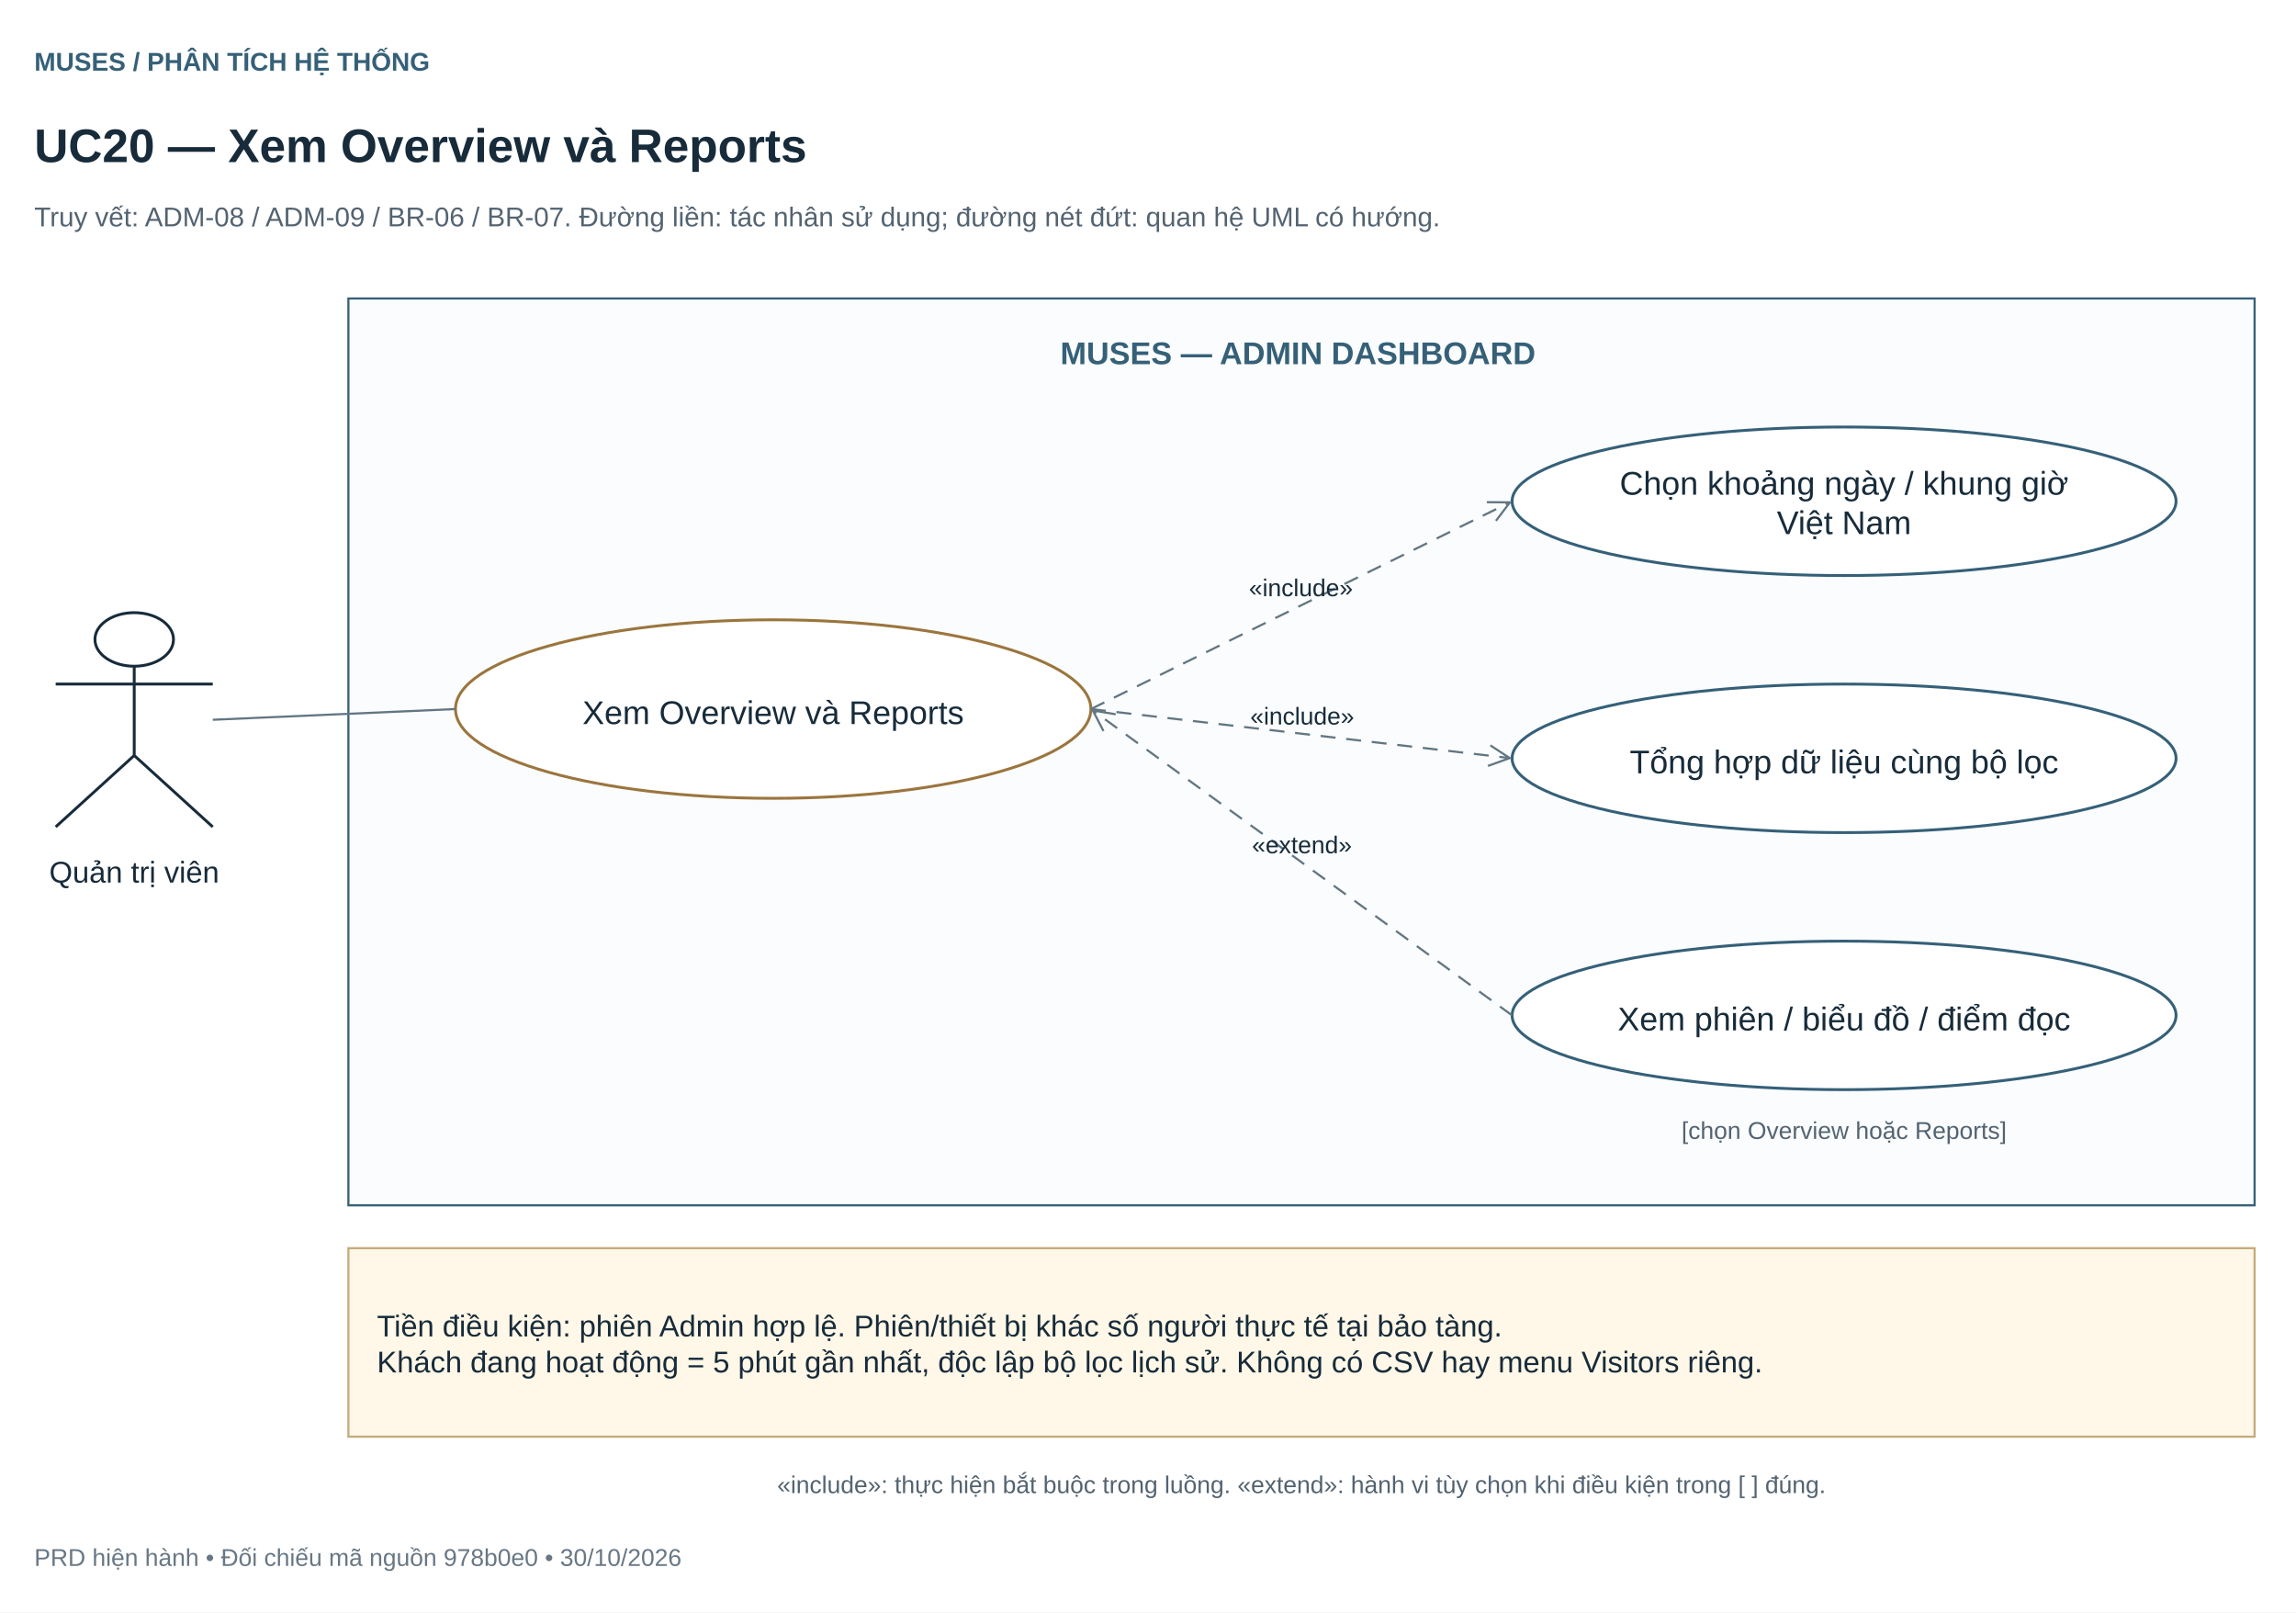
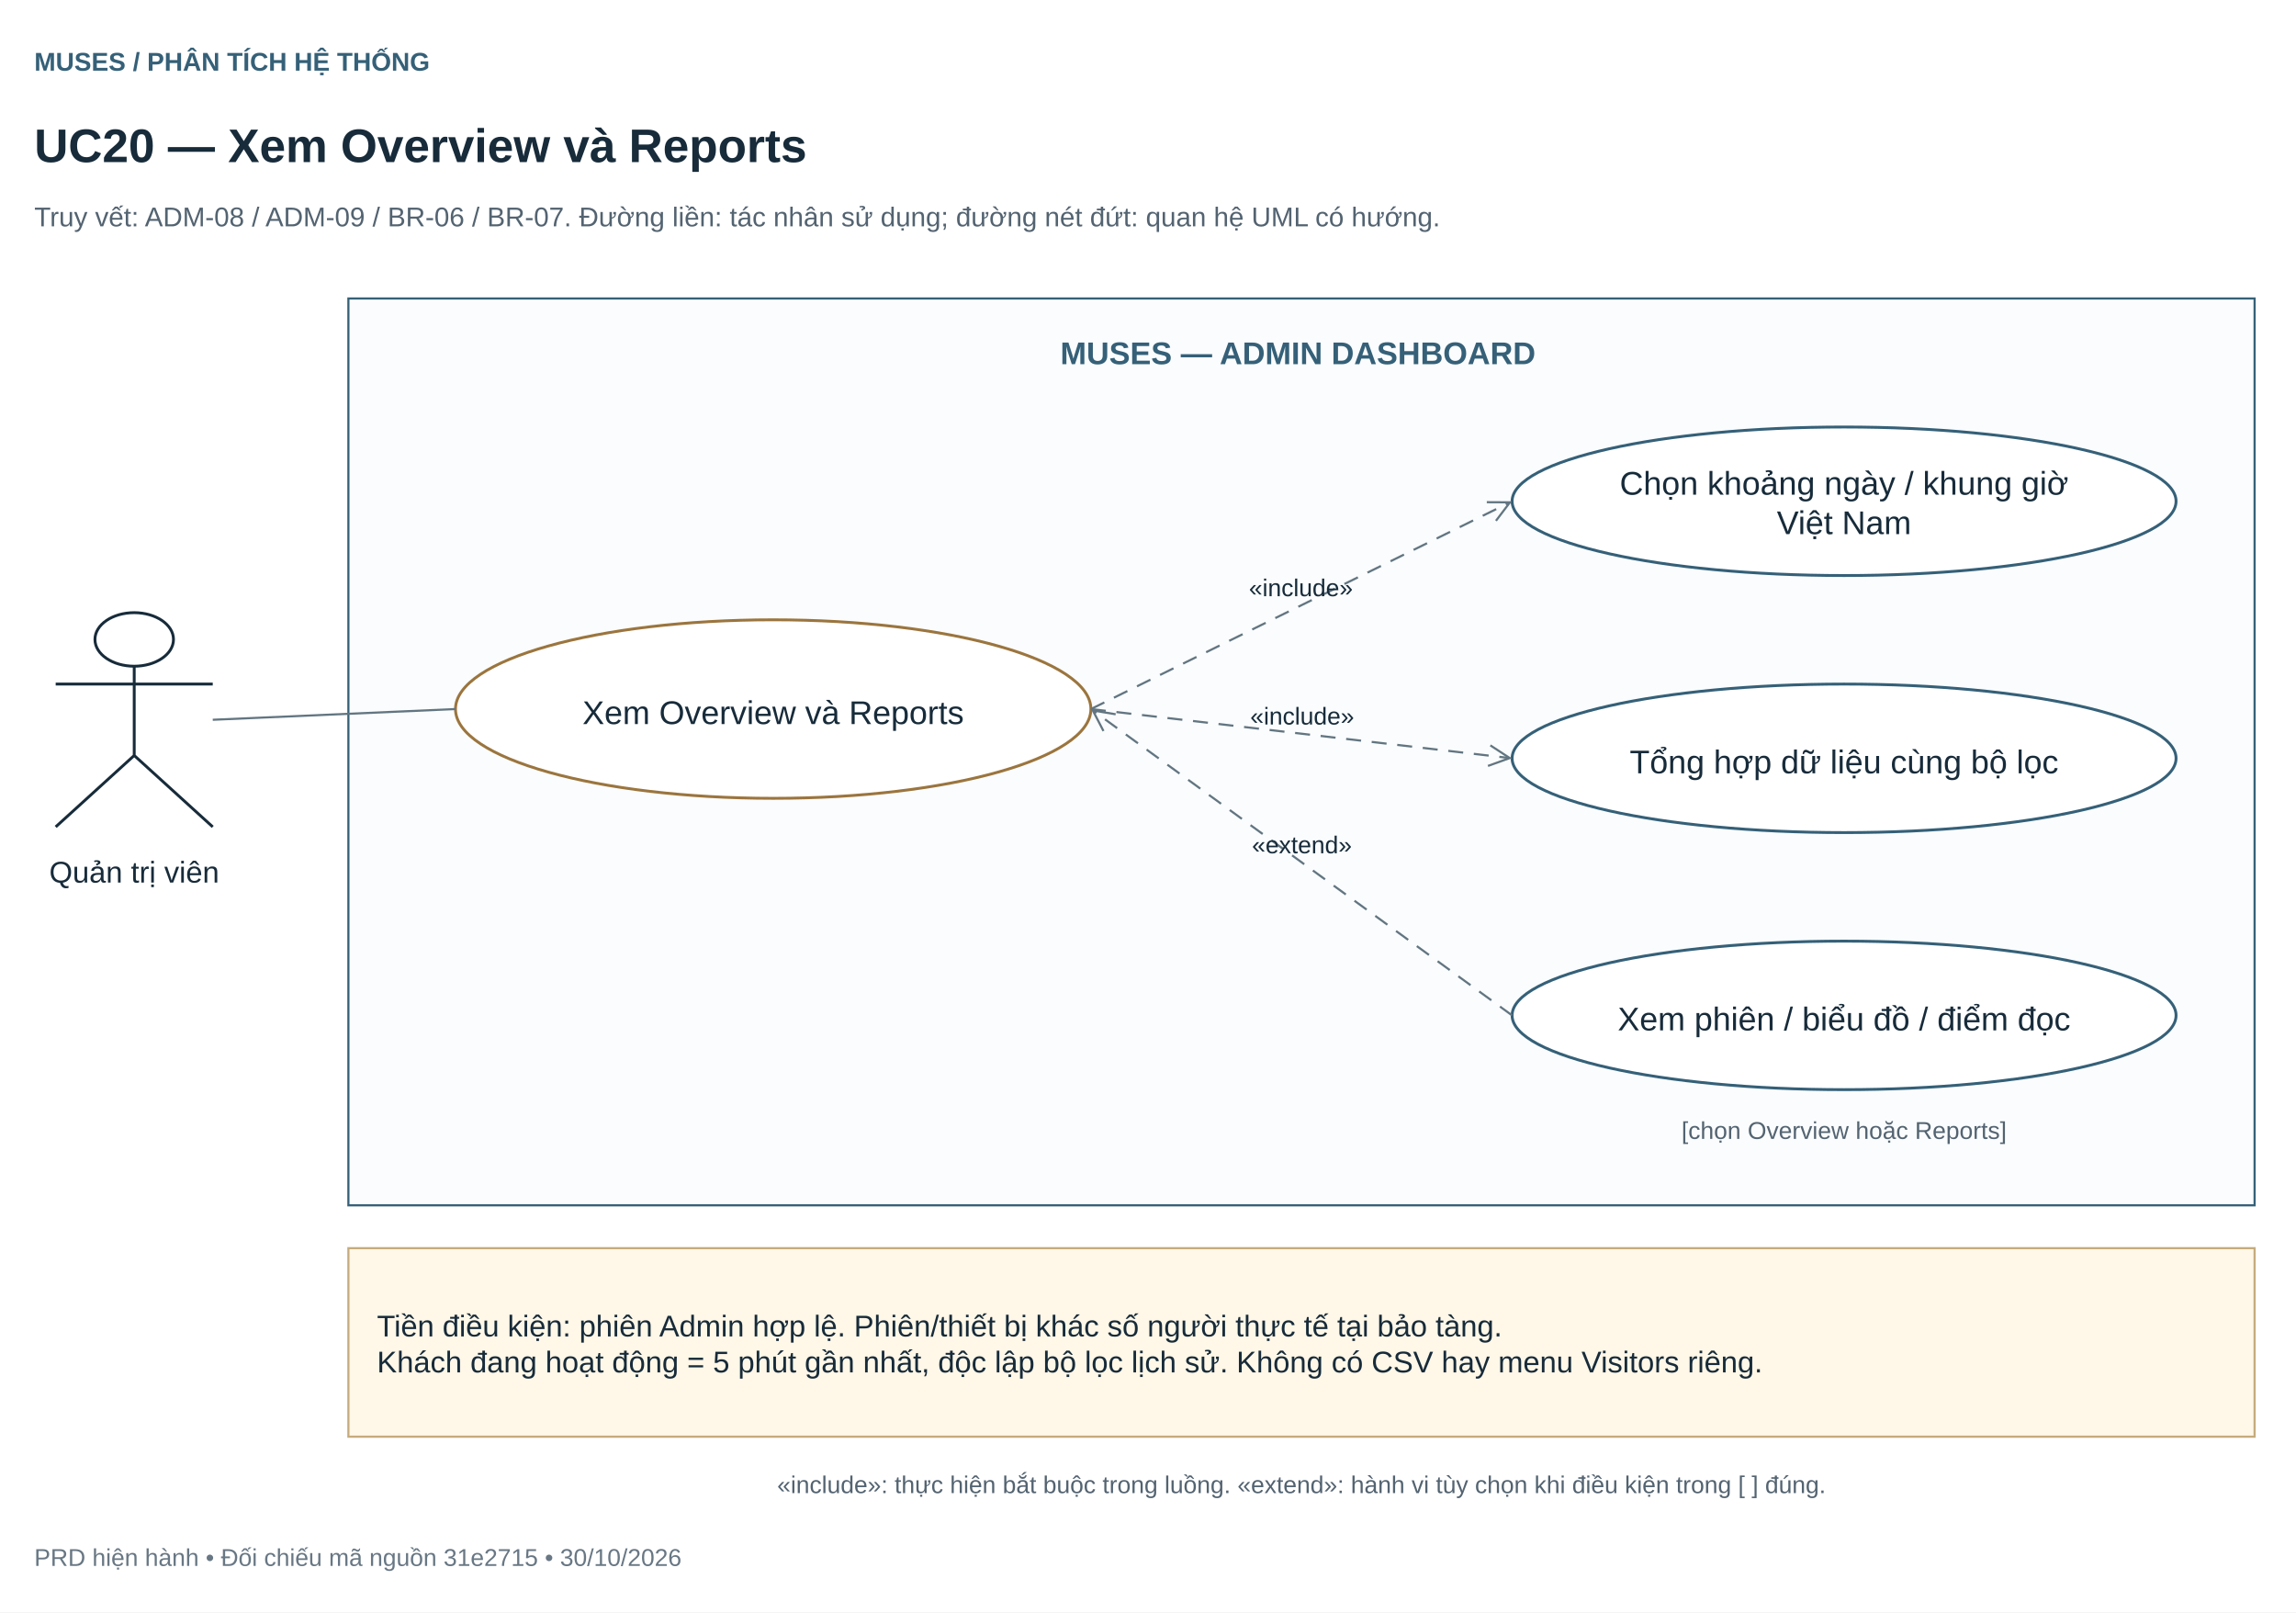
<svg xmlns="http://www.w3.org/2000/svg" style="background: #ffffff; background-color: light-dark(#ffffff, #121212);" version="1.1" width="1608px" height="1129px" viewBox="0 0 1608 1129">
  <defs>
    <clipPath id="mx-clip-22-22-1564-39-0">
      <rect x="22" y="22" width="1564" height="39" />
    </clipPath>
    <clipPath id="mx-clip-22-66-1564-64-0">
      <rect x="22" y="66" width="1564" height="64" />
    </clipPath>
    <clipPath id="mx-clip-22-130-1564-40-0">
      <rect x="22" y="130" width="1564" height="40" />
    </clipPath>
    <clipPath id="mx-clip-22-1071-1564-36-0">
      <rect x="22" y="1071" width="1564" height="36" />
    </clipPath>
    <clipPath id="mx-clip-272-222-1274-46-0">
      <rect x="272" y="222" width="1274" height="46" />
    </clipPath>
    <clipPath id="mx-clip-1057-768-469-44-0">
      <rect x="1057" y="768" width="469" height="44" />
    </clipPath>
    <clipPath id="mx-clip-242-1019-1339-38-0">
      <rect x="242" y="1019" width="1339" height="38" />
    </clipPath>
  </defs>
  <rect fill="#ffffff" width="100%" height="100%" x="0" y="0" style="fill: light-dark(rgb(255, 255, 255), rgb(18, 18, 18));" />
  <g>
    <g data-cell-id="0">
      <g data-cell-id="1">
        <g data-cell-id="n2">
          <g>
            <rect x="24" y="24" width="1560" height="35" fill="none" stroke="none" pointer-events="all" />
          </g>
          <g>
            <g fill="#356078" font-family="Arial" font-weight="bold" text-anchor="start" font-size="18px" clip-path="url(#mx-clip-22-22-1564-39-0)" style="fill: light-dark(rgb(53, 96, 120), rgb(131, 168, 189));">
              <g transform="translate(24,49.5) scale(1)">
                <text>
                  <tspan>MUSES  /  PHÂN TÍCH HỆ THỐNG</tspan>
                </text>
              </g>
            </g>
          </g>
        </g>
        <g data-cell-id="n3">
          <g>
            <rect x="24" y="68" width="1560" height="60" fill="none" stroke="none" pointer-events="all" />
          </g>
          <g>
            <g fill="#172B3A" font-family="Arial" font-weight="bold" text-anchor="start" font-size="33px" clip-path="url(#mx-clip-22-66-1564-64-0)" style="fill: light-dark(rgb(23, 43, 58), rgb(188, 205, 218));">
              <g transform="translate(24,113.5) scale(1)">
                <text>
                  <tspan>UC20 — Xem Overview và Reports</tspan>
                </text>
              </g>
            </g>
          </g>
        </g>
        <g data-cell-id="n4">
          <g>
            <rect x="24" y="132" width="1560" height="36" fill="none" stroke="none" pointer-events="all" />
          </g>
          <g>
            <g fill="#536371" font-family="Arial" text-anchor="start" font-size="19px" clip-path="url(#mx-clip-22-130-1564-40-0)" style="fill: light-dark(rgb(83, 99, 113), rgb(142, 156, 168));">
              <g transform="translate(24,158.5) scale(1)">
                <text>
                  <tspan>Truy vết: ADM-08 / ADM-09 / BR-06 / BR-07. Đường liền: tác nhân sử dụng; đường nét đứt: quan hệ UML có hướng.</tspan>
                </text>
              </g>
            </g>
          </g>
        </g>
        <g data-cell-id="n5">
          <g>
            <rect x="24" y="1073" width="1560" height="32" fill="none" stroke="none" pointer-events="all" />
          </g>
          <g>
            <g fill="#687784" font-family="Arial" text-anchor="start" font-size="17px" clip-path="url(#mx-clip-22-1071-1564-36-0)" style="fill: light-dark(rgb(104, 119, 132), rgb(126, 139, 150));">
              <g transform="translate(24,1096.5) scale(1)">
                <text>
-                   <tspan>PRD hiện hành • Đối chiếu mã nguồn 978b0e0 • 30/10/2026</tspan>
+                   <tspan>PRD hiện hành • Đối chiếu mã nguồn 31e2715 • 30/10/2026</tspan>
                </text>
              </g>
            </g>
          </g>
        </g>
        <g data-cell-id="n6">
          <g>
            <rect x="244" y="209" width="1335" height="635" fill="#fafcfd" stroke="#356078" stroke-width="1.5" pointer-events="all" style="fill: light-dark(rgb(250, 252, 253), rgb(19, 21, 21)); stroke: light-dark(rgb(53, 96, 120), rgb(131, 168, 189));" />
          </g>
        </g>
        <g data-cell-id="n7">
          <g>
            <rect x="274" y="224" width="1270" height="42" fill="none" stroke="none" pointer-events="all" />
          </g>
          <g>
            <g fill="#356078" font-family="Arial" font-weight="bold" text-anchor="middle" font-size="22px" clip-path="url(#mx-clip-272-222-1274-46-0)" style="fill: light-dark(rgb(53, 96, 120), rgb(131, 168, 189));">
              <g transform="translate(909,255) scale(1)">
                <text>
                  <tspan>MUSES — ADMIN DASHBOARD</tspan>
                </text>
              </g>
            </g>
          </g>
        </g>
        <g data-cell-id="n8">
          <g>
            <ellipse cx="94" cy="447.75" rx="27.5" ry="18.75" fill="#ffffff" stroke="#172b3a" stroke-width="2" pointer-events="all" style="fill: light-dark(rgb(255, 255, 255), rgb(18, 18, 18)); stroke: light-dark(rgb(23, 43, 58), rgb(188, 205, 218));" />
            <path d="M 94 466.5 L 94 529 M 94 479 L 39 479 M 94 479 L 149 479 M 94 529 L 39 579 M 94 529 L 149 579" fill="none" stroke="#172b3a" stroke-width="2" stroke-miterlimit="10" pointer-events="all" style="stroke: light-dark(rgb(23, 43, 58), rgb(188, 205, 218));" />
          </g>
          <g>
            <g fill="#172B3A" font-family="Arial" text-anchor="middle" font-size="21px" style="fill: light-dark(rgb(23, 43, 58), rgb(188, 205, 218));">
              <text x="94" y="618">Quản trị viên</text>
            </g>
          </g>
        </g>
        <g data-cell-id="n9">
          <g>
            <ellipse cx="541.5" cy="496.5" rx="222.5" ry="62.5" fill="#ffffff" stroke="#9b753e" stroke-width="2" pointer-events="all" style="fill: light-dark(rgb(255, 255, 255), rgb(18, 18, 18)); stroke: light-dark(rgb(155, 117, 62), rgb(163, 130, 83));" />
          </g>
          <g>
            <g fill="#172B3A" font-family="Arial" text-anchor="middle" font-size="23px" style="fill: light-dark(rgb(23, 43, 58), rgb(188, 205, 218));">
              <g transform="translate(541.5,507) scale(1)">
                <text>
                  <tspan>Xem Overview và Reports</tspan>
                </text>
              </g>
            </g>
          </g>
        </g>
        <g data-cell-id="e10">
          <g>
            <path d="M 149 504 L 319 496.5" fill="none" stroke="#627581" stroke-width="1.5" stroke-miterlimit="10" pointer-events="stroke" style="stroke: light-dark(rgb(98, 117, 129), rgb(126, 142, 153));" />
          </g>
        </g>
        <g data-cell-id="n11">
          <g>
            <ellipse cx="1291.5" cy="351" rx="232.5" ry="52" fill="#ffffff" stroke="#356078" stroke-width="2" pointer-events="all" style="fill: light-dark(rgb(255, 255, 255), rgb(18, 18, 18)); stroke: light-dark(rgb(53, 96, 120), rgb(131, 168, 189));" />
          </g>
          <g>
            <g fill="#172B3A" font-family="Arial" text-anchor="middle" data-blockTextHeight="55.199999999999996" data-htmlContentWidth="314.30712890625" font-size="23px" style="fill: light-dark(rgb(23, 43, 58), rgb(188, 205, 218));">
              <g transform="translate(1291.5,323.4) scale(1)">
                <text y="23" data-line-font-size="23" x="0">
                  <tspan>Chọn khoảng ngày / khung giờ</tspan>
                </text>
                <text y="50.6" data-line-font-size="23" x="0">
                  <tspan>Việt Nam</tspan>
                </text>
              </g>
            </g>
          </g>
        </g>
        <g data-cell-id="e12">
          <g>
            <path d="M 764 496.5 L 1055.99 352.48" fill="none" stroke="#627581" stroke-width="1.5" stroke-miterlimit="10" stroke-dasharray="10.5 7.5" pointer-events="stroke" style="stroke: light-dark(rgb(98, 117, 129), rgb(126, 142, 153));" />
            <path d="M 1047.7 364.66 L 1057.5 351.74 L 1041.28 351.65" fill="none" stroke="#627581" stroke-width="1.5" stroke-miterlimit="10" pointer-events="all" style="stroke: light-dark(rgb(98, 117, 129), rgb(126, 142, 153));" />
          </g>
          <g>
            <g fill="#172B3A" font-family="Arial" text-anchor="middle" font-size="17px" style="fill: light-dark(rgb(23, 43, 58), rgb(188, 205, 218));">
              <g transform="translate(911.08,417.46) scale(1)">
                <text>
                  <tspan>«include»</tspan>
                </text>
              </g>
            </g>
          </g>
        </g>
        <g data-cell-id="n13">
          <g>
            <ellipse cx="1291.5" cy="531" rx="232.5" ry="52" fill="#ffffff" stroke="#356078" stroke-width="2" pointer-events="all" style="fill: light-dark(rgb(255, 255, 255), rgb(18, 18, 18)); stroke: light-dark(rgb(53, 96, 120), rgb(131, 168, 189));" />
          </g>
          <g>
            <g fill="#172B3A" font-family="Arial" text-anchor="middle" font-size="23px" style="fill: light-dark(rgb(23, 43, 58), rgb(188, 205, 218));">
              <g transform="translate(1291.5,541.5) scale(1)">
                <text>
                  <tspan>Tổng hợp dữ liệu cùng bộ lọc</tspan>
                </text>
              </g>
            </g>
          </g>
        </g>
        <g data-cell-id="e14">
          <g>
            <path d="M 764 496.5 L 1055.67 530.61" fill="none" stroke="#627581" stroke-width="1.5" stroke-miterlimit="10" stroke-dasharray="10.5 7.5" pointer-events="stroke" style="stroke: light-dark(rgb(98, 117, 129), rgb(126, 142, 153));" />
            <path d="M 1042.09 536.32 L 1057.33 530.81 L 1043.77 521.92" fill="none" stroke="#627581" stroke-width="1.5" stroke-miterlimit="10" pointer-events="all" style="stroke: light-dark(rgb(98, 117, 129), rgb(126, 142, 153));" />
          </g>
          <g>
            <g fill="#172B3A" font-family="Arial" text-anchor="middle" font-size="17px" style="fill: light-dark(rgb(23, 43, 58), rgb(188, 205, 218));">
              <g transform="translate(911.99,507.31) scale(1)">
                <text>
                  <tspan>«include»</tspan>
                </text>
              </g>
            </g>
          </g>
        </g>
        <g data-cell-id="n15">
          <g>
            <ellipse cx="1291.5" cy="711" rx="232.5" ry="52" fill="#ffffff" stroke="#356078" stroke-width="2" pointer-events="all" style="fill: light-dark(rgb(255, 255, 255), rgb(18, 18, 18)); stroke: light-dark(rgb(53, 96, 120), rgb(131, 168, 189));" />
          </g>
          <g>
            <g fill="#172B3A" font-family="Arial" text-anchor="middle" font-size="23px" style="fill: light-dark(rgb(23, 43, 58), rgb(188, 205, 218));">
              <g transform="translate(1291.5,721.5) scale(1)">
                <text>
                  <tspan>Xem phiên / biểu đồ / điểm đọc</tspan>
                </text>
              </g>
            </g>
          </g>
        </g>
        <g data-cell-id="e16">
          <g>
            <path d="M 1059 711 L 766.71 498.47" fill="none" stroke="#627581" stroke-width="1.5" stroke-miterlimit="10" stroke-dasharray="10.5 7.5" pointer-events="stroke" style="stroke: light-dark(rgb(98, 117, 129), rgb(126, 142, 153));" />
            <path d="M 781.35 500.15 L 765.36 497.49 L 772.82 511.88" fill="none" stroke="#627581" stroke-width="1.5" stroke-miterlimit="10" pointer-events="all" style="stroke: light-dark(rgb(98, 117, 129), rgb(126, 142, 153));" />
          </g>
          <g>
            <g fill="#172B3A" font-family="Arial" text-anchor="middle" font-size="17px" style="fill: light-dark(rgb(23, 43, 58), rgb(188, 205, 218));">
              <g transform="translate(911.8,597.47) scale(1)">
                <text>
                  <tspan>«extend»</tspan>
                </text>
              </g>
            </g>
          </g>
        </g>
        <g data-cell-id="n17">
          <g>
            <rect x="1059" y="770" width="465" height="40" fill="none" stroke="none" pointer-events="all" />
          </g>
          <g>
            <g fill="#536371" font-family="Arial" text-anchor="middle" font-size="17px" clip-path="url(#mx-clip-1057-768-469-44-0)" style="fill: light-dark(rgb(83, 99, 113), rgb(142, 156, 168));">
              <g transform="translate(1291.5,797.5) scale(1)">
                <text>
                  <tspan>[chọn Overview hoặc Reports]</tspan>
                </text>
              </g>
            </g>
          </g>
        </g>
        <g data-cell-id="n18">
          <g>
            <rect x="244" y="874" width="1335" height="132" fill="#fff7e7" stroke="#c5ab7c" stroke-width="1.5" pointer-events="all" style="fill: light-dark(rgb(255, 247, 231), rgb(31, 24, 11)); stroke: light-dark(rgb(197, 171, 124), rgb(109, 87, 46));" />
          </g>
          <g>
            <g fill="#172B3A" font-family="Arial" text-anchor="start" data-blockTextHeight="50.400000000000006" data-htmlContentWidth="970.388671875" font-size="21px" style="fill: light-dark(rgb(23, 43, 58), rgb(188, 205, 218));">
              <g transform="translate(264,914.8) scale(1)">
                <text y="21" data-line-font-size="21" x="0">
                  <tspan>Tiền điều kiện: phiên Admin hợp lệ. Phiên/thiết bị khác số người thực tế tại bảo tàng.</tspan>
                </text>
                <text y="46.2" data-line-font-size="21" x="0">
                  <tspan>Khách đang hoạt động = 5 phút gần nhất, độc lập bộ lọc lịch sử. Không có CSV hay menu Visitors riêng.</tspan>
                </text>
              </g>
            </g>
          </g>
        </g>
        <g data-cell-id="n19">
          <g>
            <rect x="244" y="1021" width="1335" height="34" fill="none" stroke="none" pointer-events="all" />
          </g>
          <g>
            <g fill="#536371" font-family="Arial" text-anchor="middle" font-size="17px" clip-path="url(#mx-clip-242-1019-1339-38-0)" style="fill: light-dark(rgb(83, 99, 113), rgb(142, 156, 168));">
              <g transform="translate(911.5,1045.5) scale(1)">
                <text>
                  <tspan>«include»: thực hiện bắt buộc trong luồng. «extend»: hành vi tùy chọn khi điều kiện trong [ ] đúng.</tspan>
                </text>
              </g>
            </g>
          </g>
        </g>
      </g>
    </g>
  </g>
</svg>
